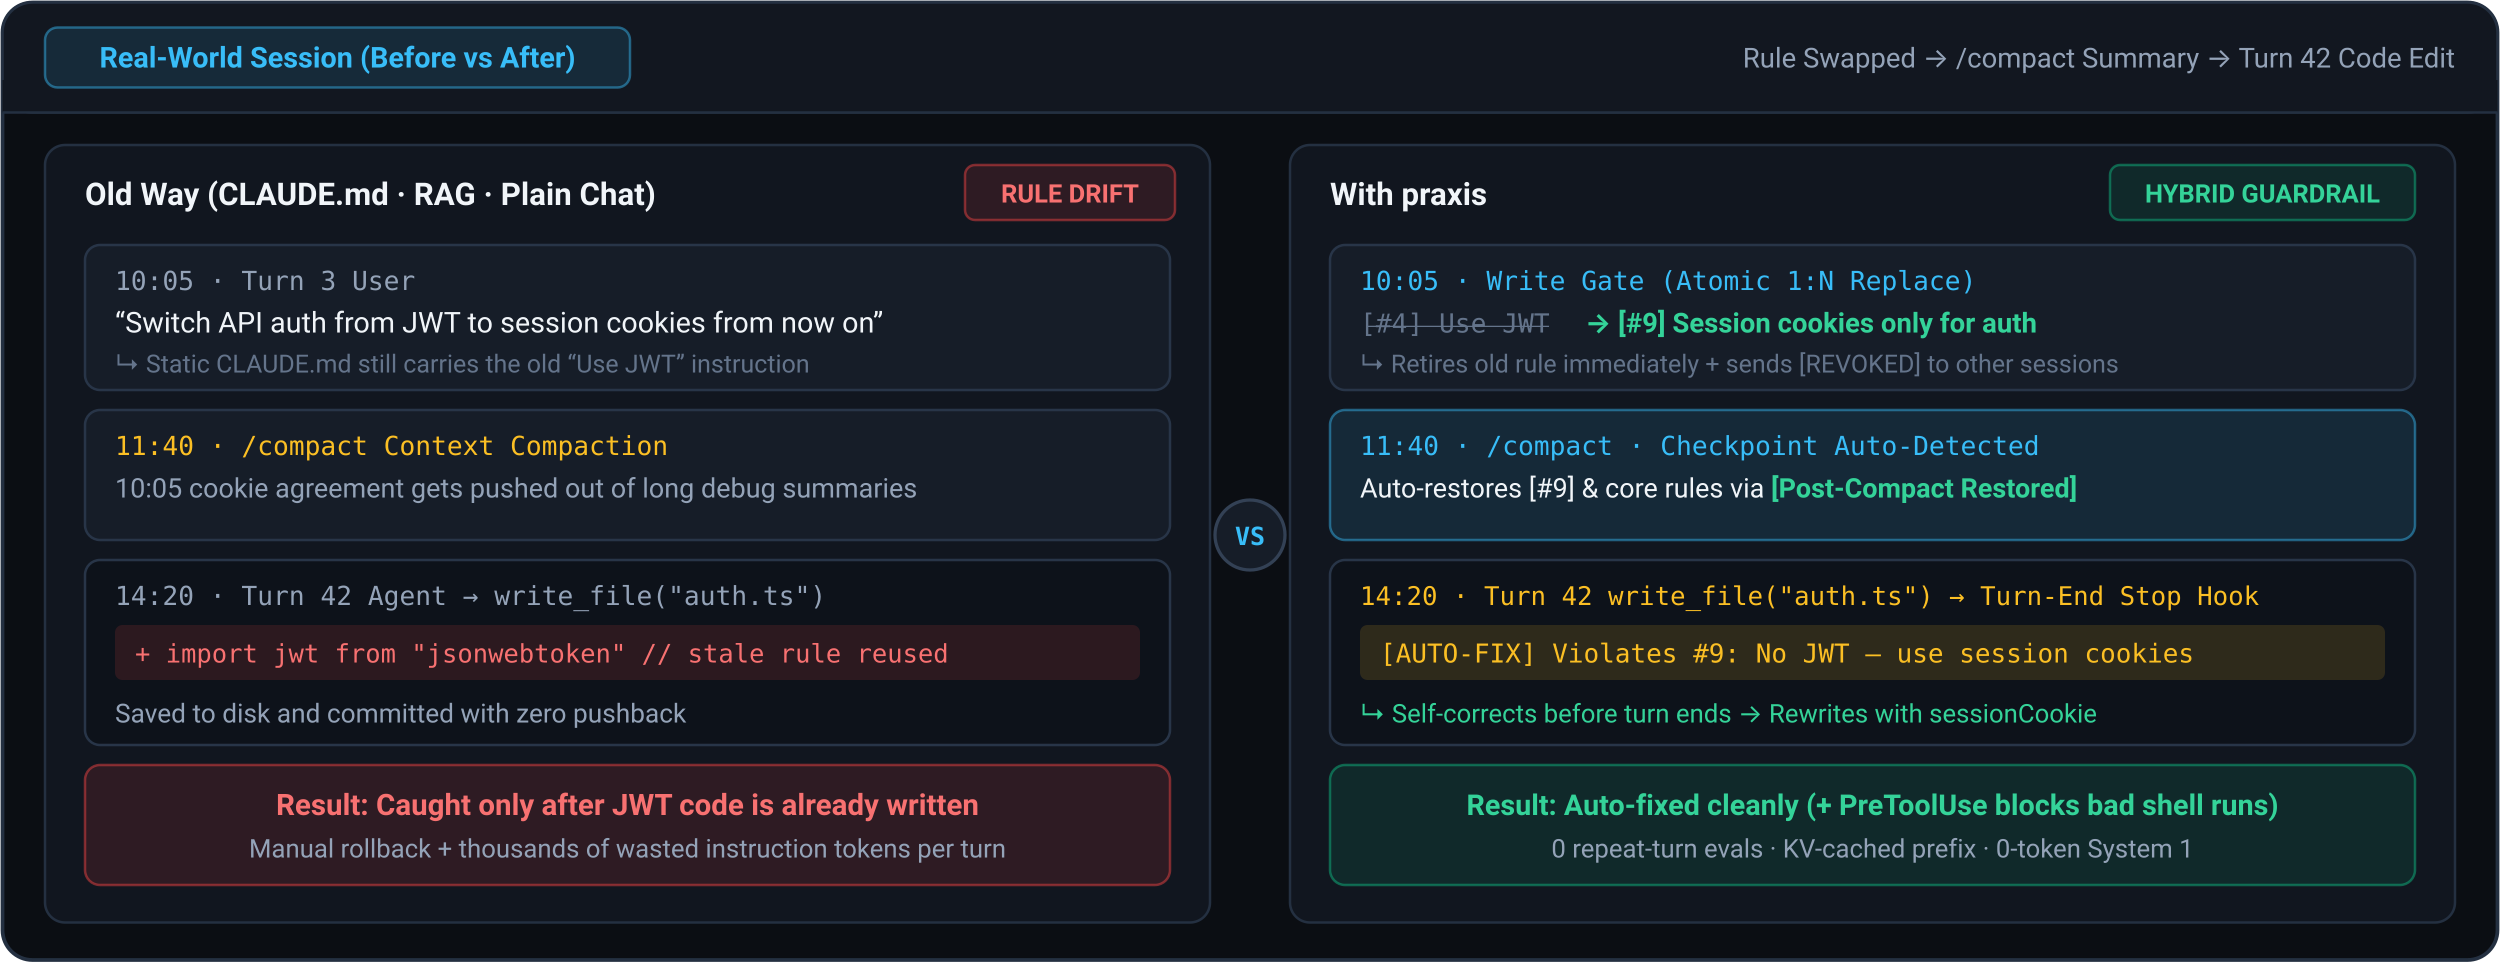
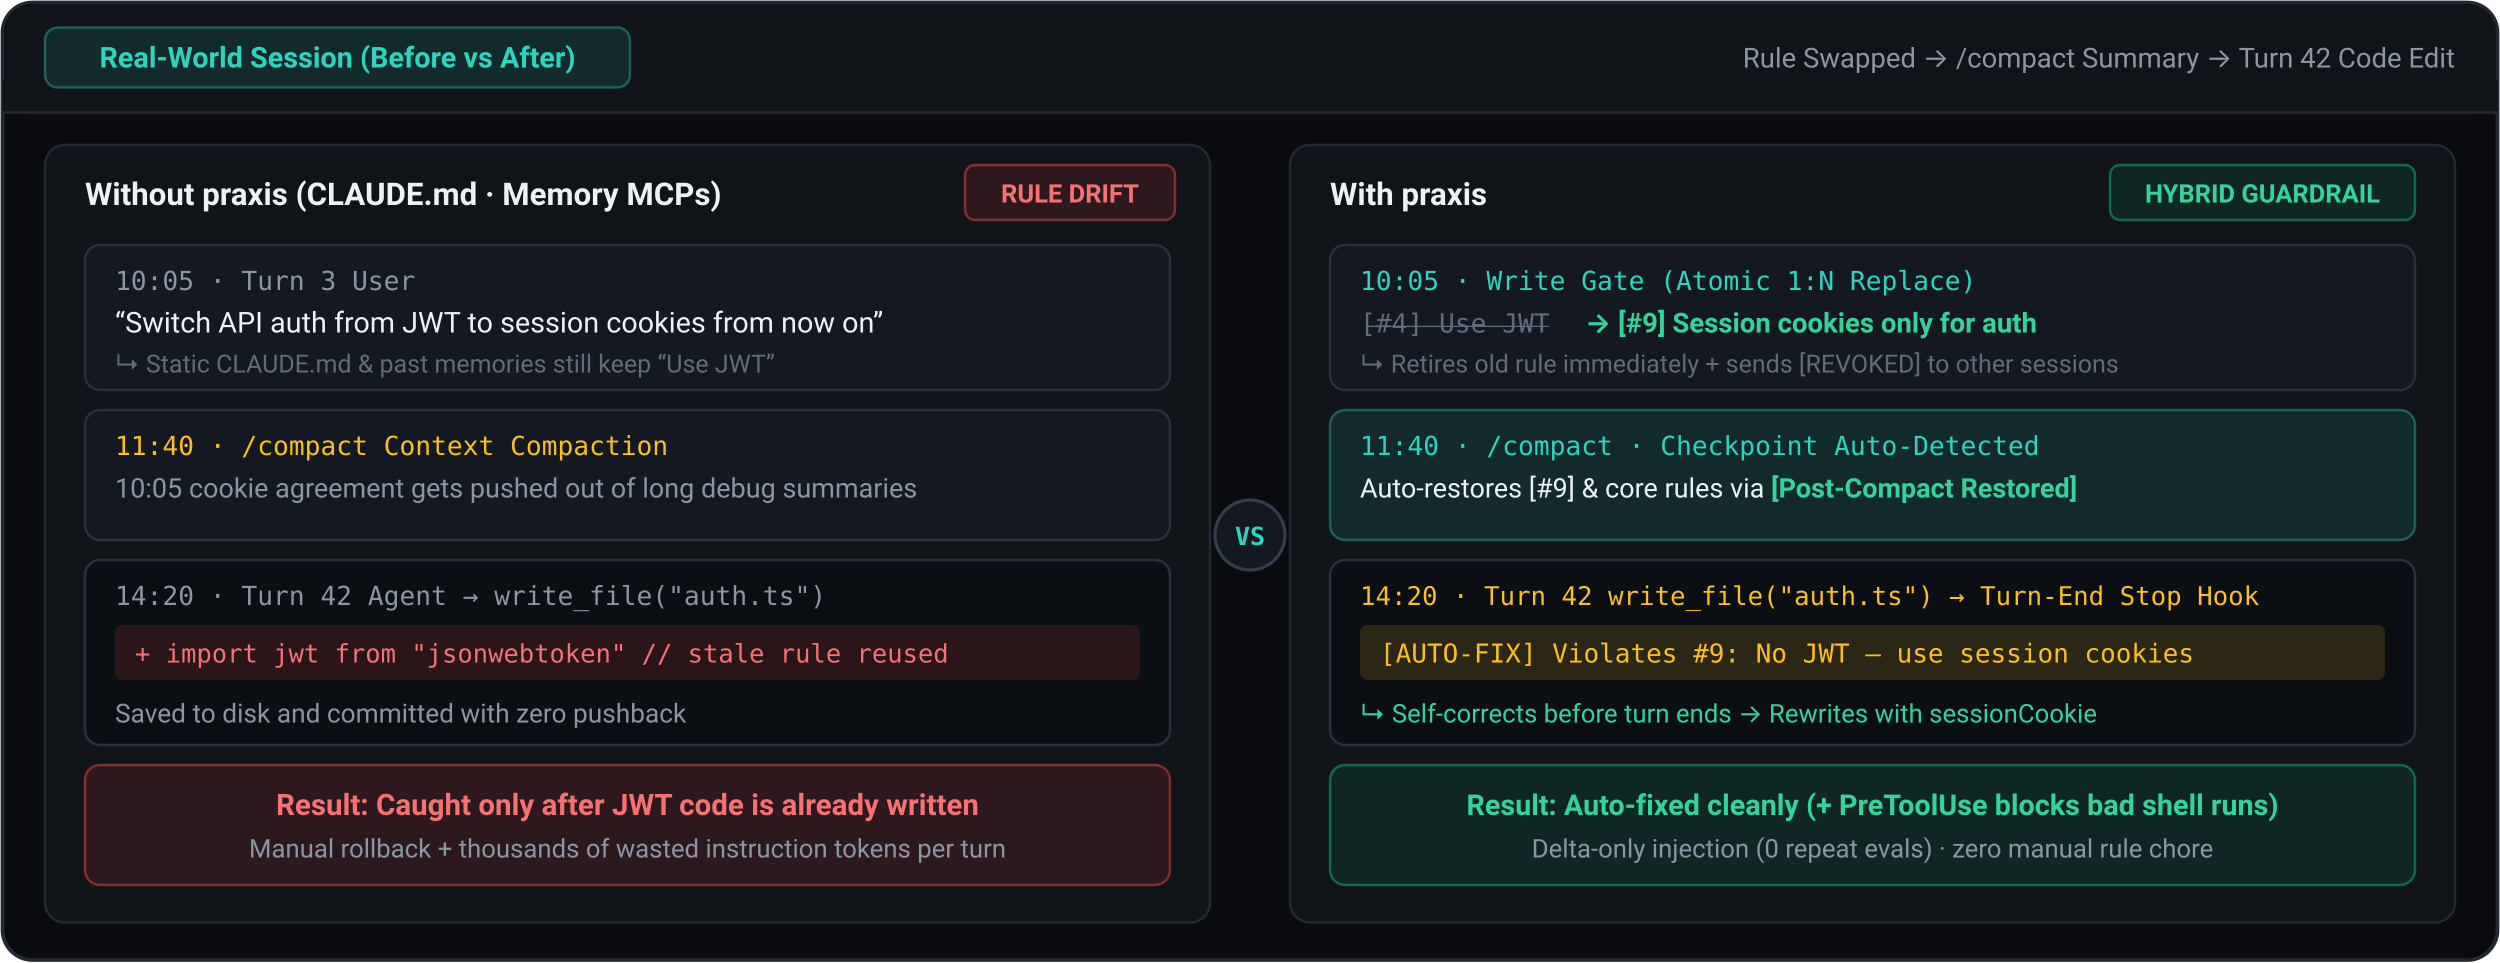
<svg xmlns="http://www.w3.org/2000/svg" viewBox="0 0 1000 385" width="100%" height="100%" role="img" aria-label="Old way vs praxis real-world timeline comparison">
  <defs>
    <style>
-       .s-outer { fill: #0b0e13; stroke: #243041; stroke-width: 1.5; }
-       .s-top { fill: #121720; stroke: #243041; stroke-width: 1; }
-       .s-panel { fill: #11161f; stroke: #243041; stroke-width: 1; }
-       .s-card { fill: #161d28; stroke: #283548; stroke-width: 1; }
-       .s-term { fill: #0d121a; stroke: #283548; stroke-width: 1; }
+       .s-outer { fill: #090b0e; stroke: #222934; stroke-width: 1.5; }
+       .s-top { fill: #101318; stroke: #222934; stroke-width: 1; }
+       .s-panel { fill: #101318; stroke: #222934; stroke-width: 1; }
+       .s-card { fill: #141820; stroke: #283140; stroke-width: 1; }
+       .s-term { fill: #0b0e13; stroke: #283140; stroke-width: 1; }
      .s-err { fill: rgba(239, 68, 68, 0.13); stroke: rgba(239, 68, 68, 0.48); stroke-width: 1; }
      .s-ok { fill: rgba(16, 185, 129, 0.12); stroke: rgba(16, 185, 129, 0.48); stroke-width: 1; }
-       .s-info { fill: rgba(56, 189, 248, 0.12); stroke: rgba(56, 189, 248, 0.45); stroke-width: 1; }
+       .s-info { fill: rgba(45, 212, 191, 0.12); stroke: rgba(45, 212, 191, 0.36); stroke-width: 1; }
      .s-sans { font-family: -apple-system, BlinkMacSystemFont, "Segoe UI", Roboto, sans-serif; }
      .s-mono { font-family: "JetBrains Mono", "SF Mono", Menlo, Consolas, monospace; }
-       .c-pri { fill: #f1f5f9; }
-       .c-sec { fill: #94a3b8; }
-       .c-mut { fill: #64748b; }
-       .c-acc { fill: #38bdf8; }
+       .c-pri { fill: #eef2f6; }
+       .c-sec { fill: #8b95a5; }
+       .c-mut { fill: #606b7b; }
+       .c-acc { fill: #2dd4bf; }
      .c-ok { fill: #34d399; }
      .c-err { fill: #f87171; }
      .c-warn { fill: #fbbf24; }
    </style>
  </defs>
  <rect class="s-outer" x="1" y="1" width="998" height="383" rx="12" />
  <rect class="s-top" x="1" y="1" width="998" height="44" rx="12" />
-   <rect x="1" y="32" width="998" height="13" fill="#121720" />
-   <line x1="1" y1="45" x2="999" y2="45" stroke="#243041" stroke-width="1" />
+   <rect x="1" y="32" width="998" height="13" fill="#101318" />
+   <line x1="1" y1="45" x2="999" y2="45" stroke="#222934" stroke-width="1" />
  <rect class="s-info" x="18" y="11" width="234" height="24" rx="5" />
  <text x="135" y="27" text-anchor="middle" class="s-sans c-acc" font-size="11.5" font-weight="700">Real-World Session (Before vs After)</text>
  <text x="982" y="27" text-anchor="end" class="s-sans c-sec" font-size="11">Rule Swapped → /compact Summary → Turn 42 Code Edit</text>
  <rect class="s-panel" x="18" y="58" width="466" height="311" rx="8" />
-   <text x="34" y="82" class="s-sans c-pri" font-size="12.5" font-weight="700">Old Way (CLAUDE.md · RAG · Plain Chat)</text>
+   <text x="34" y="82" class="s-sans c-pri" font-size="12.5" font-weight="700">Without praxis (CLAUDE.md · Memory MCPs)</text>
  <rect class="s-err" x="386" y="66" width="84" height="22" rx="4" />
  <text x="428" y="81" text-anchor="middle" class="s-sans c-err" font-size="10.2" font-weight="700">RULE DRIFT</text>
  <rect class="s-card" x="34" y="98" width="434" height="58" rx="6" />
  <text x="46" y="116" class="s-mono c-sec" font-size="10.5">10:05 · Turn 3  User</text>
  <text x="46" y="133" class="s-sans c-pri" font-size="11.5">“Switch API auth from JWT to session cookies from now on”</text>
-   <text x="46" y="149" class="s-sans c-mut" font-size="10">↳ Static CLAUDE.md still carries the old “Use JWT” instruction</text>
+   <text x="46" y="149" class="s-sans c-mut" font-size="10">↳ Static CLAUDE.md &amp; past memories still keep “Use JWT”</text>
  <rect class="s-card" x="34" y="164" width="434" height="52" rx="6" />
  <text x="46" y="182" class="s-mono c-warn" font-size="10.5">11:40 · /compact Context Compaction</text>
  <text x="46" y="199" class="s-sans c-sec" font-size="10.8">10:05 cookie agreement gets pushed out of long debug summaries</text>
  <rect class="s-term" x="34" y="224" width="434" height="74" rx="6" />
  <text x="46" y="242" class="s-mono c-sec" font-size="10.5">14:20 · Turn 42  Agent → write_file("auth.ts")</text>
  <rect x="46" y="250" width="410" height="22" rx="3" fill="rgba(239,68,68,0.14)" />
  <text x="54" y="265" class="s-mono c-err" font-size="10.2">+ import jwt from "jsonwebtoken"  // stale rule reused</text>
  <text x="46" y="289" class="s-sans c-sec" font-size="10.5">Saved to disk and committed with zero pushback</text>
  <rect class="s-err" x="34" y="306" width="434" height="48" rx="6" />
  <text x="251" y="326" text-anchor="middle" class="s-sans c-err" font-size="11.8" font-weight="700">Result: Caught only after JWT code is already written</text>
  <text x="251" y="343" text-anchor="middle" class="s-sans c-sec" font-size="10.3">Manual rollback + thousands of wasted instruction tokens per turn</text>
-   <circle cx="500" cy="214" r="14" fill="#161d28" stroke="#334155" stroke-width="1.3" />
+   <circle cx="500" cy="214" r="14" fill="#141820" stroke="#323d4f" stroke-width="1.3" />
  <text x="500" y="218" text-anchor="middle" class="s-mono c-acc" font-size="10" font-weight="700">VS</text>
  <rect class="s-panel" x="516" y="58" width="466" height="311" rx="8" />
  <text x="532" y="82" class="s-sans c-pri" font-size="12.5" font-weight="700">With praxis</text>
  <rect class="s-ok" x="844" y="66" width="122" height="22" rx="4" />
  <text x="905" y="81" text-anchor="middle" class="s-sans c-ok" font-size="10.2" font-weight="700">HYBRID GUARDRAIL</text>
  <rect class="s-card" x="532" y="98" width="434" height="58" rx="6" />
  <text x="544" y="116" class="s-mono c-acc" font-size="10.5">10:05 · Write Gate (Atomic 1:N Replace)</text>
  <text x="544" y="133" class="s-mono c-mut" font-size="10.5" text-decoration="line-through">[#4] Use JWT</text>
  <text x="634" y="133" class="s-sans c-ok" font-size="11" font-weight="700">→  [#9] Session cookies only for auth</text>
  <text x="544" y="149" class="s-sans c-mut" font-size="10">↳ Retires old rule immediately + sends [REVOKED] to other sessions</text>
  <rect class="s-info" x="532" y="164" width="434" height="52" rx="6" />
  <text x="544" y="182" class="s-mono c-acc" font-size="10.5">11:40 · /compact · Checkpoint Auto-Detected</text>
  <text x="544" y="199" class="s-sans c-pri" font-size="10.8">Auto-restores [#9] &amp; core rules via <tspan class="c-ok" font-weight="700">[Post-Compact Restored]</tspan>
  </text>
  <rect class="s-term" x="532" y="224" width="434" height="74" rx="6" />
  <text x="544" y="242" class="s-mono c-warn" font-size="10.3">14:20 · Turn 42  write_file("auth.ts") → Turn-End Stop Hook</text>
  <rect x="544" y="250" width="410" height="22" rx="3" fill="rgba(251,191,36,0.14)" />
  <text x="552" y="265" class="s-mono c-warn" font-size="10.4">[AUTO-FIX] Violates #9: No JWT — use session cookies</text>
  <text x="544" y="289" class="s-sans c-ok" font-size="10.3">↳ Self-corrects before turn ends → Rewrites with sessionCookie</text>
  <rect class="s-ok" x="532" y="306" width="434" height="48" rx="6" />
  <text x="749" y="326" text-anchor="middle" class="s-sans c-ok" font-size="11.5" font-weight="700">Result: Auto-fixed cleanly (+ PreToolUse blocks bad shell runs)</text>
-   <text x="749" y="343" text-anchor="middle" class="s-sans c-sec" font-size="10.3">0 repeat-turn evals · KV-cached prefix · 0-token System 1</text>
+   <text x="749" y="343" text-anchor="middle" class="s-sans c-sec" font-size="10.3">Delta-only injection (0 repeat evals) · zero manual rule chore</text>
</svg>
